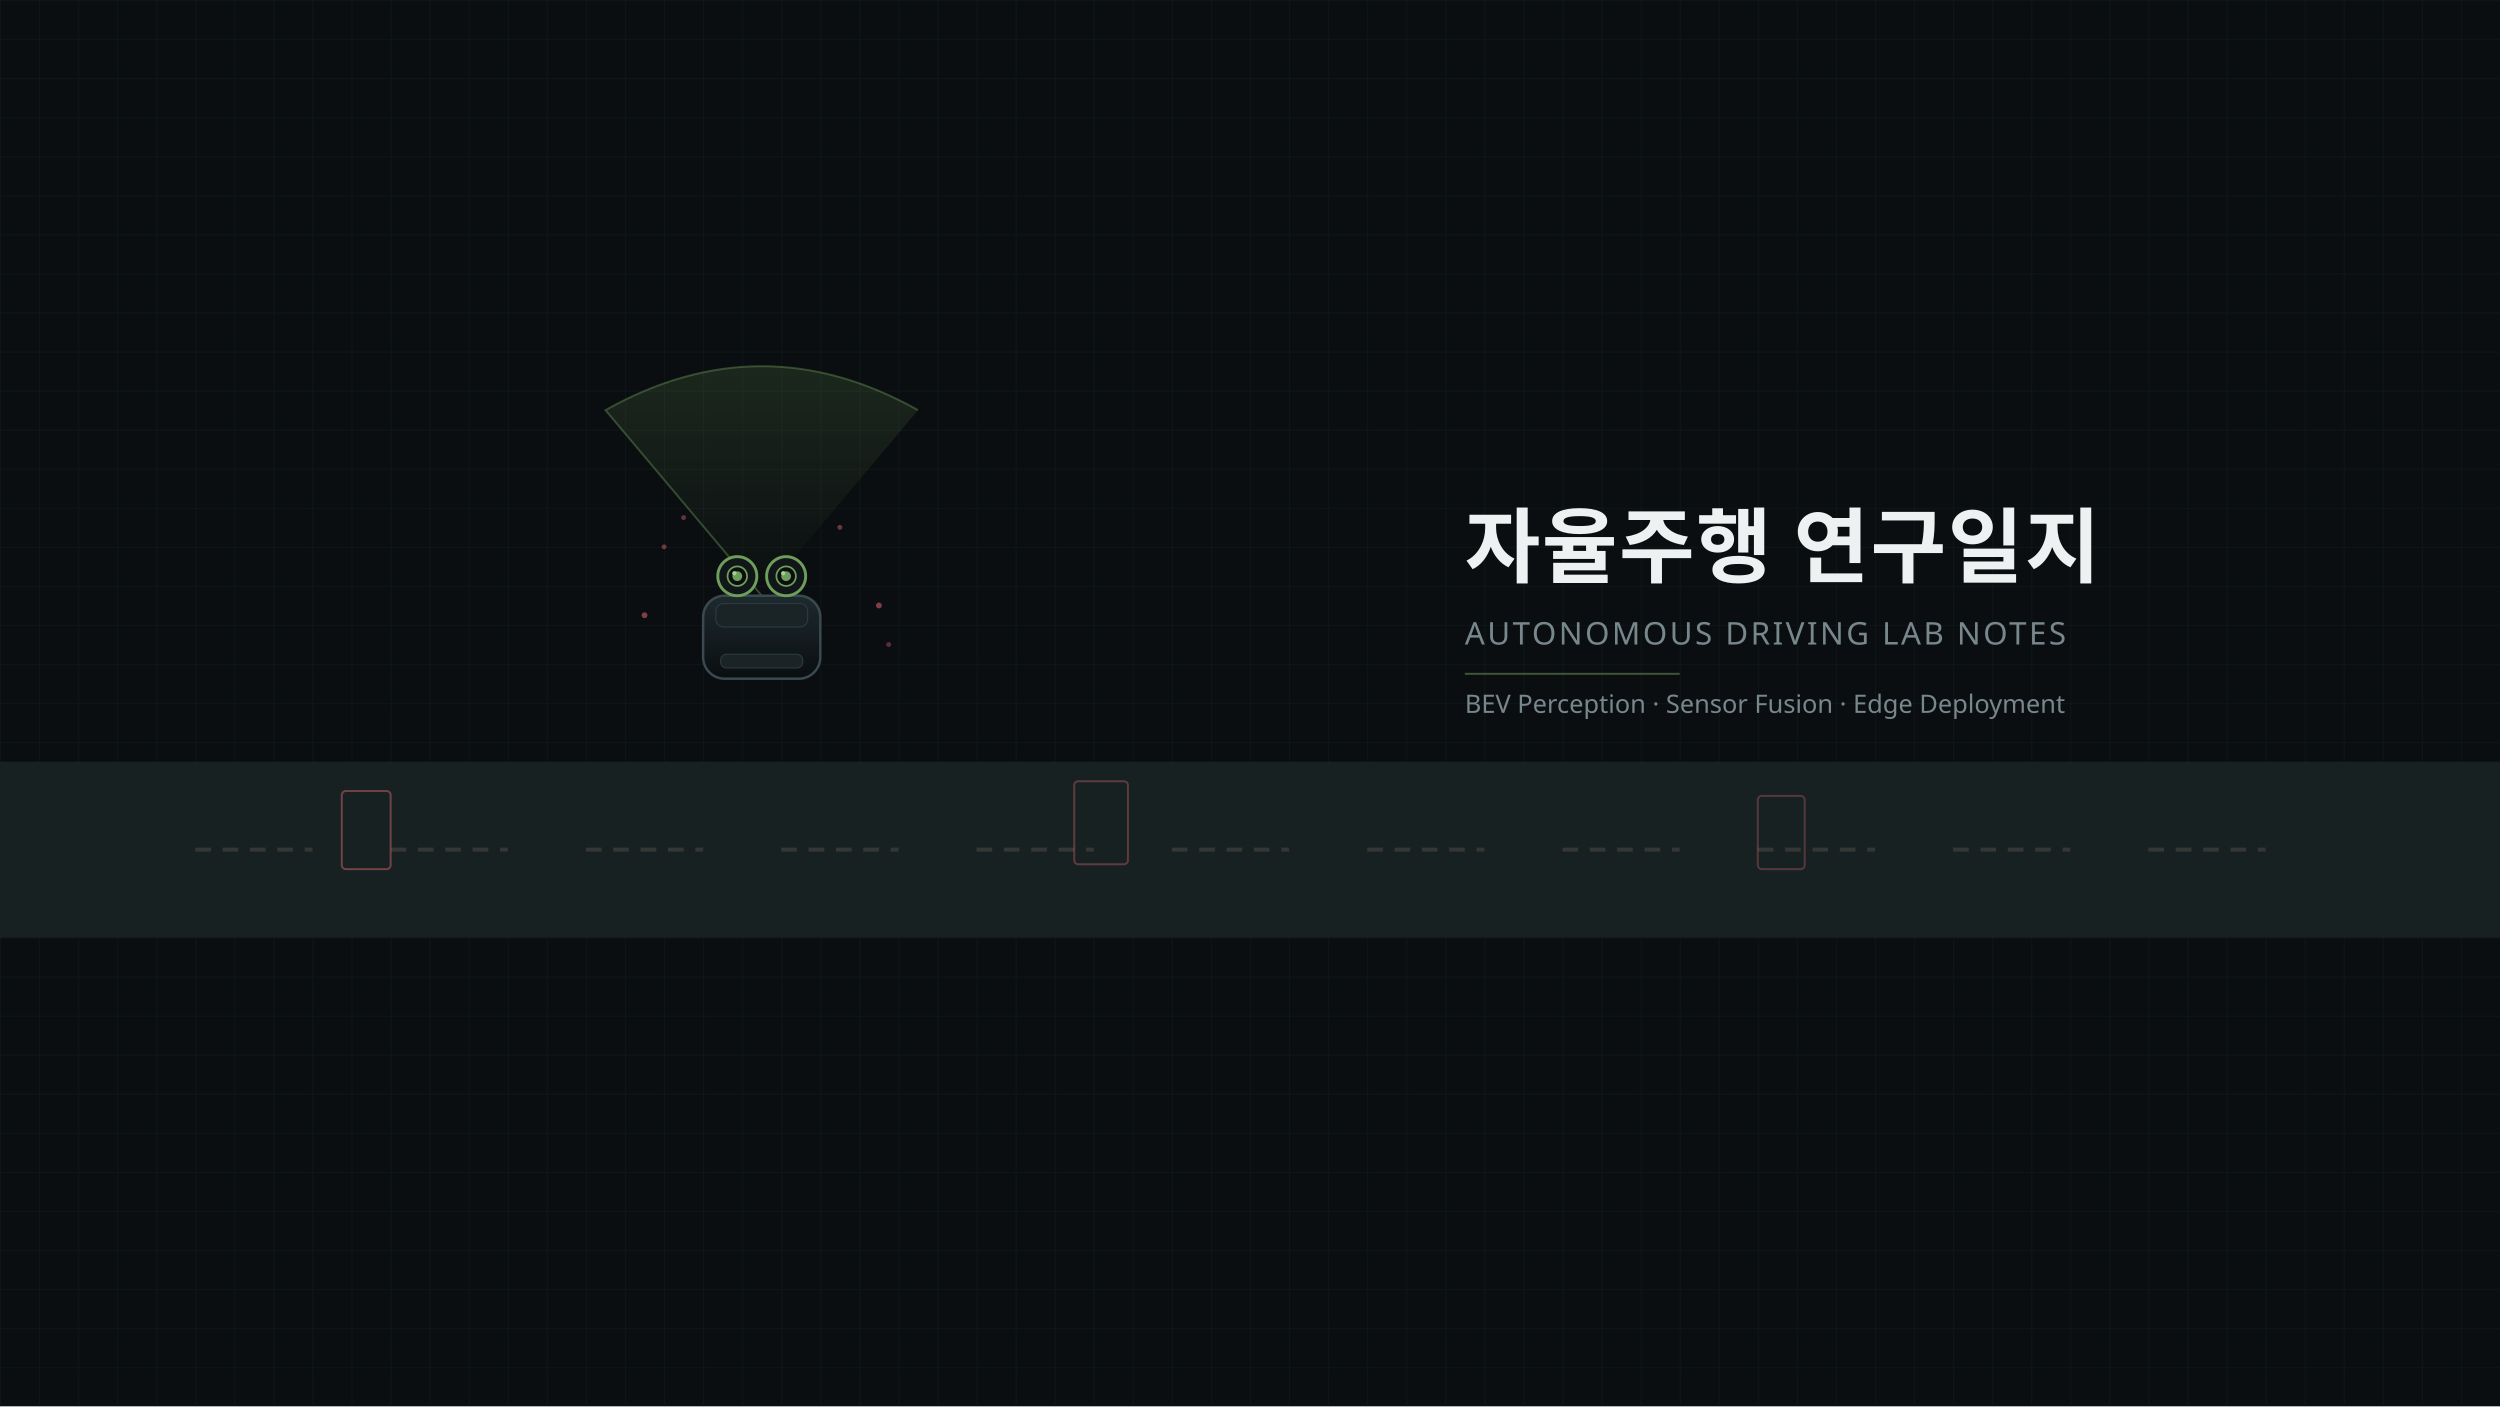
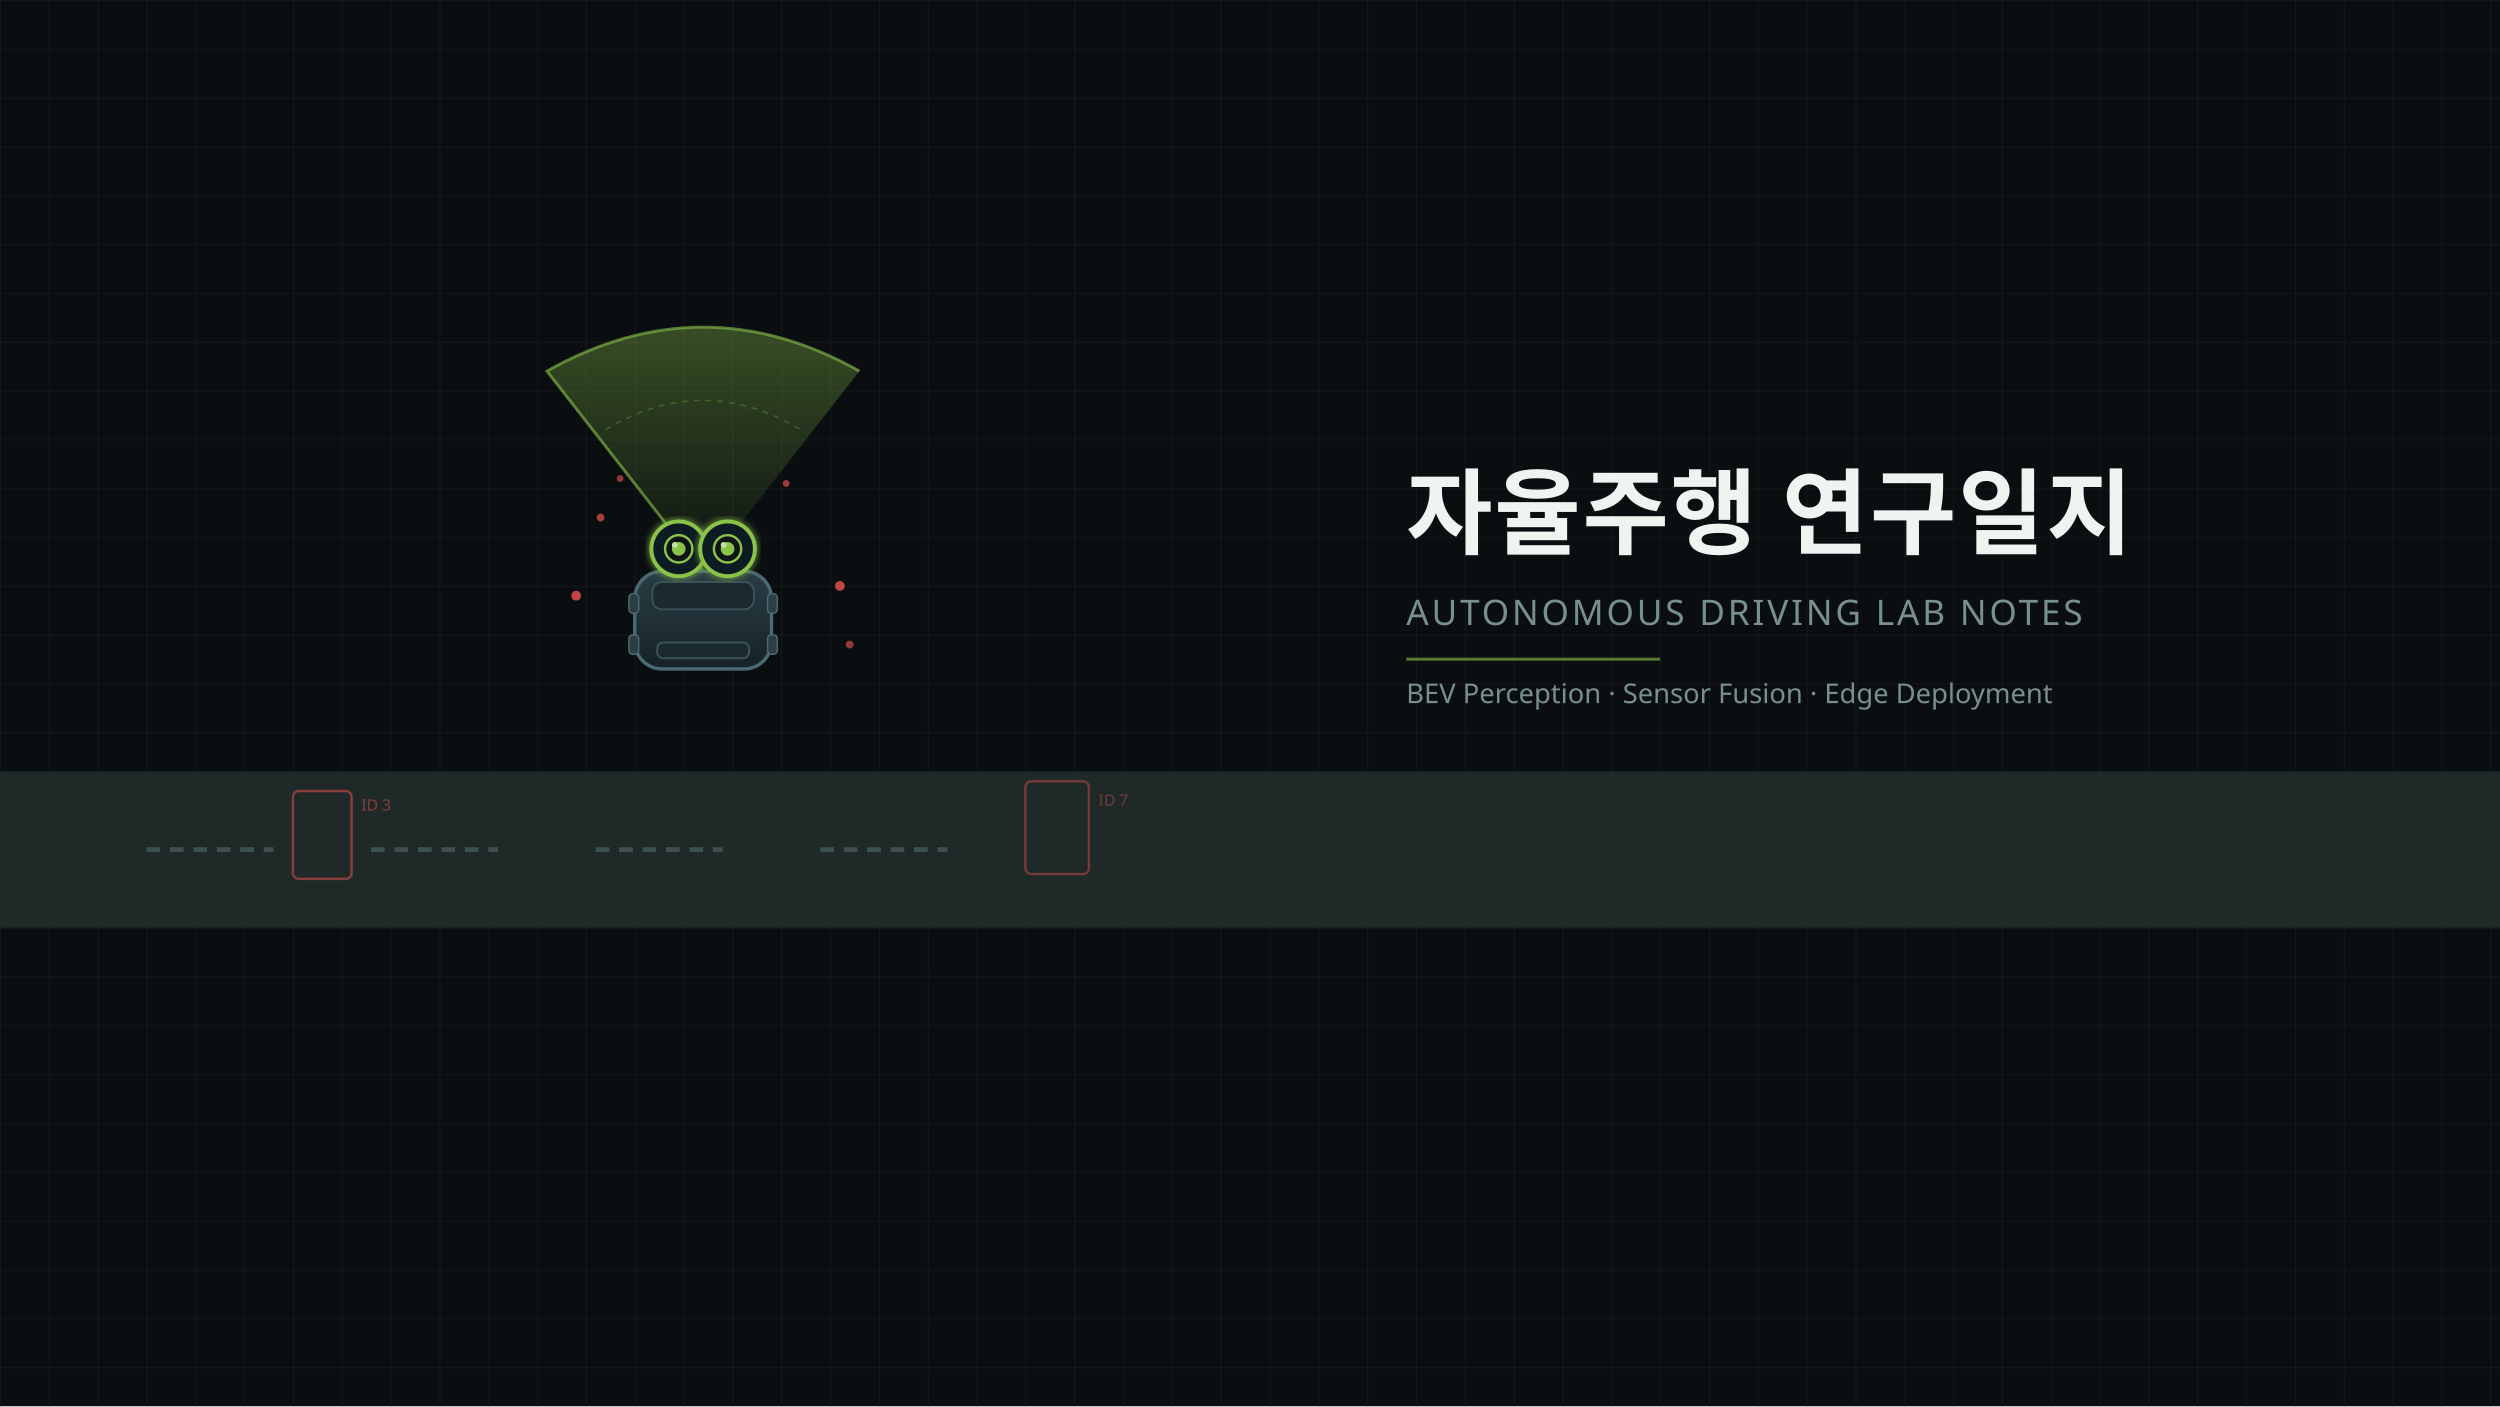
<svg xmlns="http://www.w3.org/2000/svg" viewBox="0 0 2560 1440" width="2560" height="1440">
  <defs>
    <linearGradient id="bodyGrad" x1="0" y1="0" x2="0" y2="1">
-       <stop offset="0%" stop-color="#1E2A2E" />
-       <stop offset="100%" stop-color="#0A0E10" />
+       <stop offset="0%" stop-color="#2A3E44" />
+       <stop offset="100%" stop-color="#152228" />
    </linearGradient>
    <linearGradient id="sensorGlow" x1="0" y1="0" x2="0" y2="1">
-       <stop offset="0%" stop-color="#6F9D5C" stop-opacity="0.25" />
-       <stop offset="100%" stop-color="#6F9D5C" stop-opacity="0" />
+       <stop offset="0%" stop-color="#8BC34A" stop-opacity="0.35" />
+       <stop offset="100%" stop-color="#8BC34A" stop-opacity="0.02" />
    </linearGradient>
-     <pattern id="grid" width="40" height="40" patternUnits="userSpaceOnUse">
-       <path d="M 40 0 L 0 0 0 40" fill="none" stroke="#161E21" stroke-width="0.8" />
+     <pattern id="grid" width="50" height="50" patternUnits="userSpaceOnUse">
+       <path d="M 50 0 L 0 0 0 50" fill="none" stroke="#1A2226" stroke-width="1" />
    </pattern>
+     <filter id="glow">
+       <feGaussianBlur stdDeviation="4" result="blur" />
+       <feMerge>
+         <feMergeNode in="blur" />
+         <feMergeNode in="SourceGraphic" />
+       </feMerge>
+     </filter>
  </defs>
  <rect width="2560" height="1440" fill="#0A0E10" />
  <rect width="2560" height="1440" fill="url(#grid)" />
-   <rect x="0" y="780" width="2560" height="180" fill="#141C1F" />
-   <line x1="200" y1="870" x2="320" y2="870" stroke="#333" stroke-width="4" stroke-dasharray="16 12" />
-   <line x1="400" y1="870" x2="520" y2="870" stroke="#333" stroke-width="4" stroke-dasharray="16 12" />
-   <line x1="600" y1="870" x2="720" y2="870" stroke="#333" stroke-width="4" stroke-dasharray="16 12" />
-   <line x1="800" y1="870" x2="920" y2="870" stroke="#333" stroke-width="4" stroke-dasharray="16 12" />
-   <line x1="1000" y1="870" x2="1120" y2="870" stroke="#333" stroke-width="4" stroke-dasharray="16 12" />
-   <line x1="1200" y1="870" x2="1320" y2="870" stroke="#333" stroke-width="4" stroke-dasharray="16 12" />
-   <line x1="1400" y1="870" x2="1520" y2="870" stroke="#333" stroke-width="4" stroke-dasharray="16 12" />
-   <line x1="1600" y1="870" x2="1720" y2="870" stroke="#333" stroke-width="4" stroke-dasharray="16 12" />
-   <line x1="1800" y1="870" x2="1920" y2="870" stroke="#333" stroke-width="4" stroke-dasharray="16 12" />
-   <line x1="2000" y1="870" x2="2120" y2="870" stroke="#333" stroke-width="4" stroke-dasharray="16 12" />
-   <line x1="2200" y1="870" x2="2320" y2="870" stroke="#333" stroke-width="4" stroke-dasharray="16 12" />
-   <path d="M780,610 L620,420 Q780,330 940,420 Z" fill="url(#sensorGlow)" opacity="0.7" />
-   <path d="M780,610 L620,420 Q780,330 940,420" fill="none" stroke="#6F9D5C" stroke-width="2" opacity="0.4" />
-   <rect x="720" y="610" width="120" height="85" rx="22" fill="url(#bodyGrad)" stroke="#3A4A50" stroke-width="2.5" />
-   <rect x="733" y="618" width="94" height="24" rx="8" fill="#1A2326" stroke="#2A3A40" stroke-width="1.2" />
-   <rect x="738" y="670" width="84" height="14" rx="6" fill="#1A2326" stroke="#2A3A40" stroke-width="1.2" />
-   <circle cx="755" cy="590" r="20" fill="#111719" stroke="#6F9D5C" stroke-width="3" />
-   <circle cx="755" cy="590" r="10" fill="#0A0E10" stroke="#6F9D5C" stroke-width="1.8" />
-   <circle cx="755" cy="590" r="5" fill="#6F9D5C" />
-   <circle cx="752" cy="587" r="2.2" fill="#A0D490" />
-   <circle cx="805" cy="590" r="20" fill="#111719" stroke="#6F9D5C" stroke-width="3" />
-   <circle cx="805" cy="590" r="10" fill="#0A0E10" stroke="#6F9D5C" stroke-width="1.8" />
-   <circle cx="805" cy="590" r="5" fill="#6F9D5C" />
-   <circle cx="802" cy="587" r="2.2" fill="#A0D490" />
-   <circle cx="660" cy="630" r="3" fill="#CF5F6B" opacity="0.6" />
-   <circle cx="680" cy="560" r="2.5" fill="#CF5F6B" opacity="0.5" />
-   <circle cx="900" cy="620" r="3" fill="#CF5F6B" opacity="0.6" />
-   <circle cx="910" cy="660" r="2.5" fill="#CF5F6B" opacity="0.4" />
-   <circle cx="700" cy="530" r="2.5" fill="#CF5F6B" opacity="0.45" />
-   <circle cx="860" cy="540" r="2.5" fill="#CF5F6B" opacity="0.5" />
-   <rect x="350" y="810" width="50" height="80" rx="4" fill="none" stroke="#CF5F6B" stroke-width="2" opacity="0.5" />
-   <rect x="1100" y="800" width="55" height="85" rx="4" fill="none" stroke="#CF5F6B" stroke-width="2" opacity="0.4" />
-   <rect x="1800" y="815" width="48" height="75" rx="4" fill="none" stroke="#CF5F6B" stroke-width="2" opacity="0.35" />
-   <rect x="0" y="780" width="2560" height="180" fill="#6F9D5C" opacity="0.04" />
-   <text x="1500" y="590" font-family="sans-serif" font-weight="700" font-size="84" fill="#EDF1F1" letter-spacing="0.02em">자율주행 연구일지</text>
-   <text x="1500" y="660" font-family="sans-serif" font-weight="300" font-size="32" fill="#78878C" letter-spacing="0.08em">AUTONOMOUS DRIVING LAB NOTES</text>
-   <line x1="1500" y1="690" x2="1720" y2="690" stroke="#6F9D5C" stroke-width="2" opacity="0.5" />
-   <text x="1500" y="730" font-family="sans-serif" font-weight="300" font-size="26" fill="#78878C">BEV Perception · Sensor Fusion · Edge Deployment</text>
+   <rect x="0" y="790" width="2560" height="160" fill="#1A2226" />
+   <line x1="150" y1="870" x2="280" y2="870" stroke="#3A4A4E" stroke-width="5" stroke-dasharray="14 10" />
+   <line x1="380" y1="870" x2="510" y2="870" stroke="#3A4A4E" stroke-width="5" stroke-dasharray="14 10" />
+   <line x1="610" y1="870" x2="740" y2="870" stroke="#3A4A4E" stroke-width="5" stroke-dasharray="14 10" />
+   <line x1="840" y1="870" x2="970" y2="870" stroke="#3A4A4E" stroke-width="5" stroke-dasharray="14 10" />
+   <rect x="0" y="790" width="2560" height="160" fill="#8BC34A" opacity="0.04" />
+   <path d="M720,585 L560,380 Q720,290 880,380 Z" fill="url(#sensorGlow)" />
+   <path d="M720,585 L560,380 Q720,290 880,380" fill="none" stroke="#8BC34A" stroke-width="3" opacity="0.6" />
+   <path d="M620,440 Q720,380 820,440" fill="none" stroke="#8BC34A" stroke-width="1.5" opacity="0.3" stroke-dasharray="6 6" />
+   <rect x="650" y="585" width="140" height="100" rx="28" fill="url(#bodyGrad)" stroke="#4A6A72" stroke-width="3.5" />
+   <rect x="668" y="596" width="104" height="28" rx="10" fill="#1A2A30" stroke="#3A5258" stroke-width="2" />
+   <rect x="673" y="658" width="94" height="16" rx="6" fill="#1A2A30" stroke="#3A5258" stroke-width="2" />
+   <rect x="644" y="608" width="10" height="20" rx="4" fill="#2A3E44" stroke="#4A6A72" stroke-width="1.5" />
+   <rect x="644" y="650" width="10" height="20" rx="4" fill="#2A3E44" stroke="#4A6A72" stroke-width="1.5" />
+   <rect x="786" y="608" width="10" height="20" rx="4" fill="#2A3E44" stroke="#4A6A72" stroke-width="1.5" />
+   <rect x="786" y="650" width="10" height="20" rx="4" fill="#2A3E44" stroke="#4A6A72" stroke-width="1.5" />
+   <g filter="url(#glow)">
+     <circle cx="695" cy="562" r="28" fill="#111D22" stroke="#8BC34A" stroke-width="4" />
+     <circle cx="695" cy="562" r="14" fill="#0A1215" stroke="#8BC34A" stroke-width="2.5" />
+     <circle cx="695" cy="562" r="7" fill="#8BC34A" />
+     <circle cx="691" cy="558" r="3" fill="#C5E1A5" />
+   </g>
+   <g filter="url(#glow)">
+     <circle cx="745" cy="562" r="28" fill="#111D22" stroke="#8BC34A" stroke-width="4" />
+     <circle cx="745" cy="562" r="14" fill="#0A1215" stroke="#8BC34A" stroke-width="2.5" />
+     <circle cx="745" cy="562" r="7" fill="#8BC34A" />
+     <circle cx="741" cy="558" r="3" fill="#C5E1A5" />
+   </g>
+   <circle cx="590" cy="610" r="5" fill="#EF5350" opacity="0.8" />
+   <circle cx="615" cy="530" r="4" fill="#EF5350" opacity="0.7" />
+   <circle cx="860" cy="600" r="5" fill="#EF5350" opacity="0.8" />
+   <circle cx="870" cy="660" r="4" fill="#EF5350" opacity="0.6" />
+   <circle cx="635" cy="490" r="3.5" fill="#EF5350" opacity="0.6" />
+   <circle cx="805" cy="495" r="3.5" fill="#EF5350" opacity="0.65" />
+   <rect x="300" y="810" width="60" height="90" rx="6" fill="none" stroke="#EF5350" stroke-width="2.5" opacity="0.5" />
+   <text x="370" y="830" font-family="sans-serif" font-size="16" fill="#EF5350" opacity="0.5">ID 3</text>
+   <rect x="1050" y="800" width="65" height="95" rx="6" fill="none" stroke="#EF5350" stroke-width="2.5" opacity="0.4" />
+   <text x="1125" y="825" font-family="sans-serif" font-size="16" fill="#EF5350" opacity="0.4">ID 7</text>
+   <text x="1440" y="560" font-family="'Malgun Gothic', 'Apple SD Gothic Neo', sans-serif" font-weight="800" font-size="96" fill="#F0F4F0" letter-spacing="0.02em">자율주행 연구일지</text>
+   <text x="1440" y="640" font-family="sans-serif" font-weight="400" font-size="36" fill="#78908C" letter-spacing="0.08em">AUTONOMOUS DRIVING LAB NOTES</text>
+   <line x1="1440" y1="675" x2="1700" y2="675" stroke="#8BC34A" stroke-width="3" opacity="0.6" />
+   <text x="1440" y="720" font-family="sans-serif" font-weight="300" font-size="28" fill="#78908C">BEV Perception · Sensor Fusion · Edge Deployment</text>
</svg>
